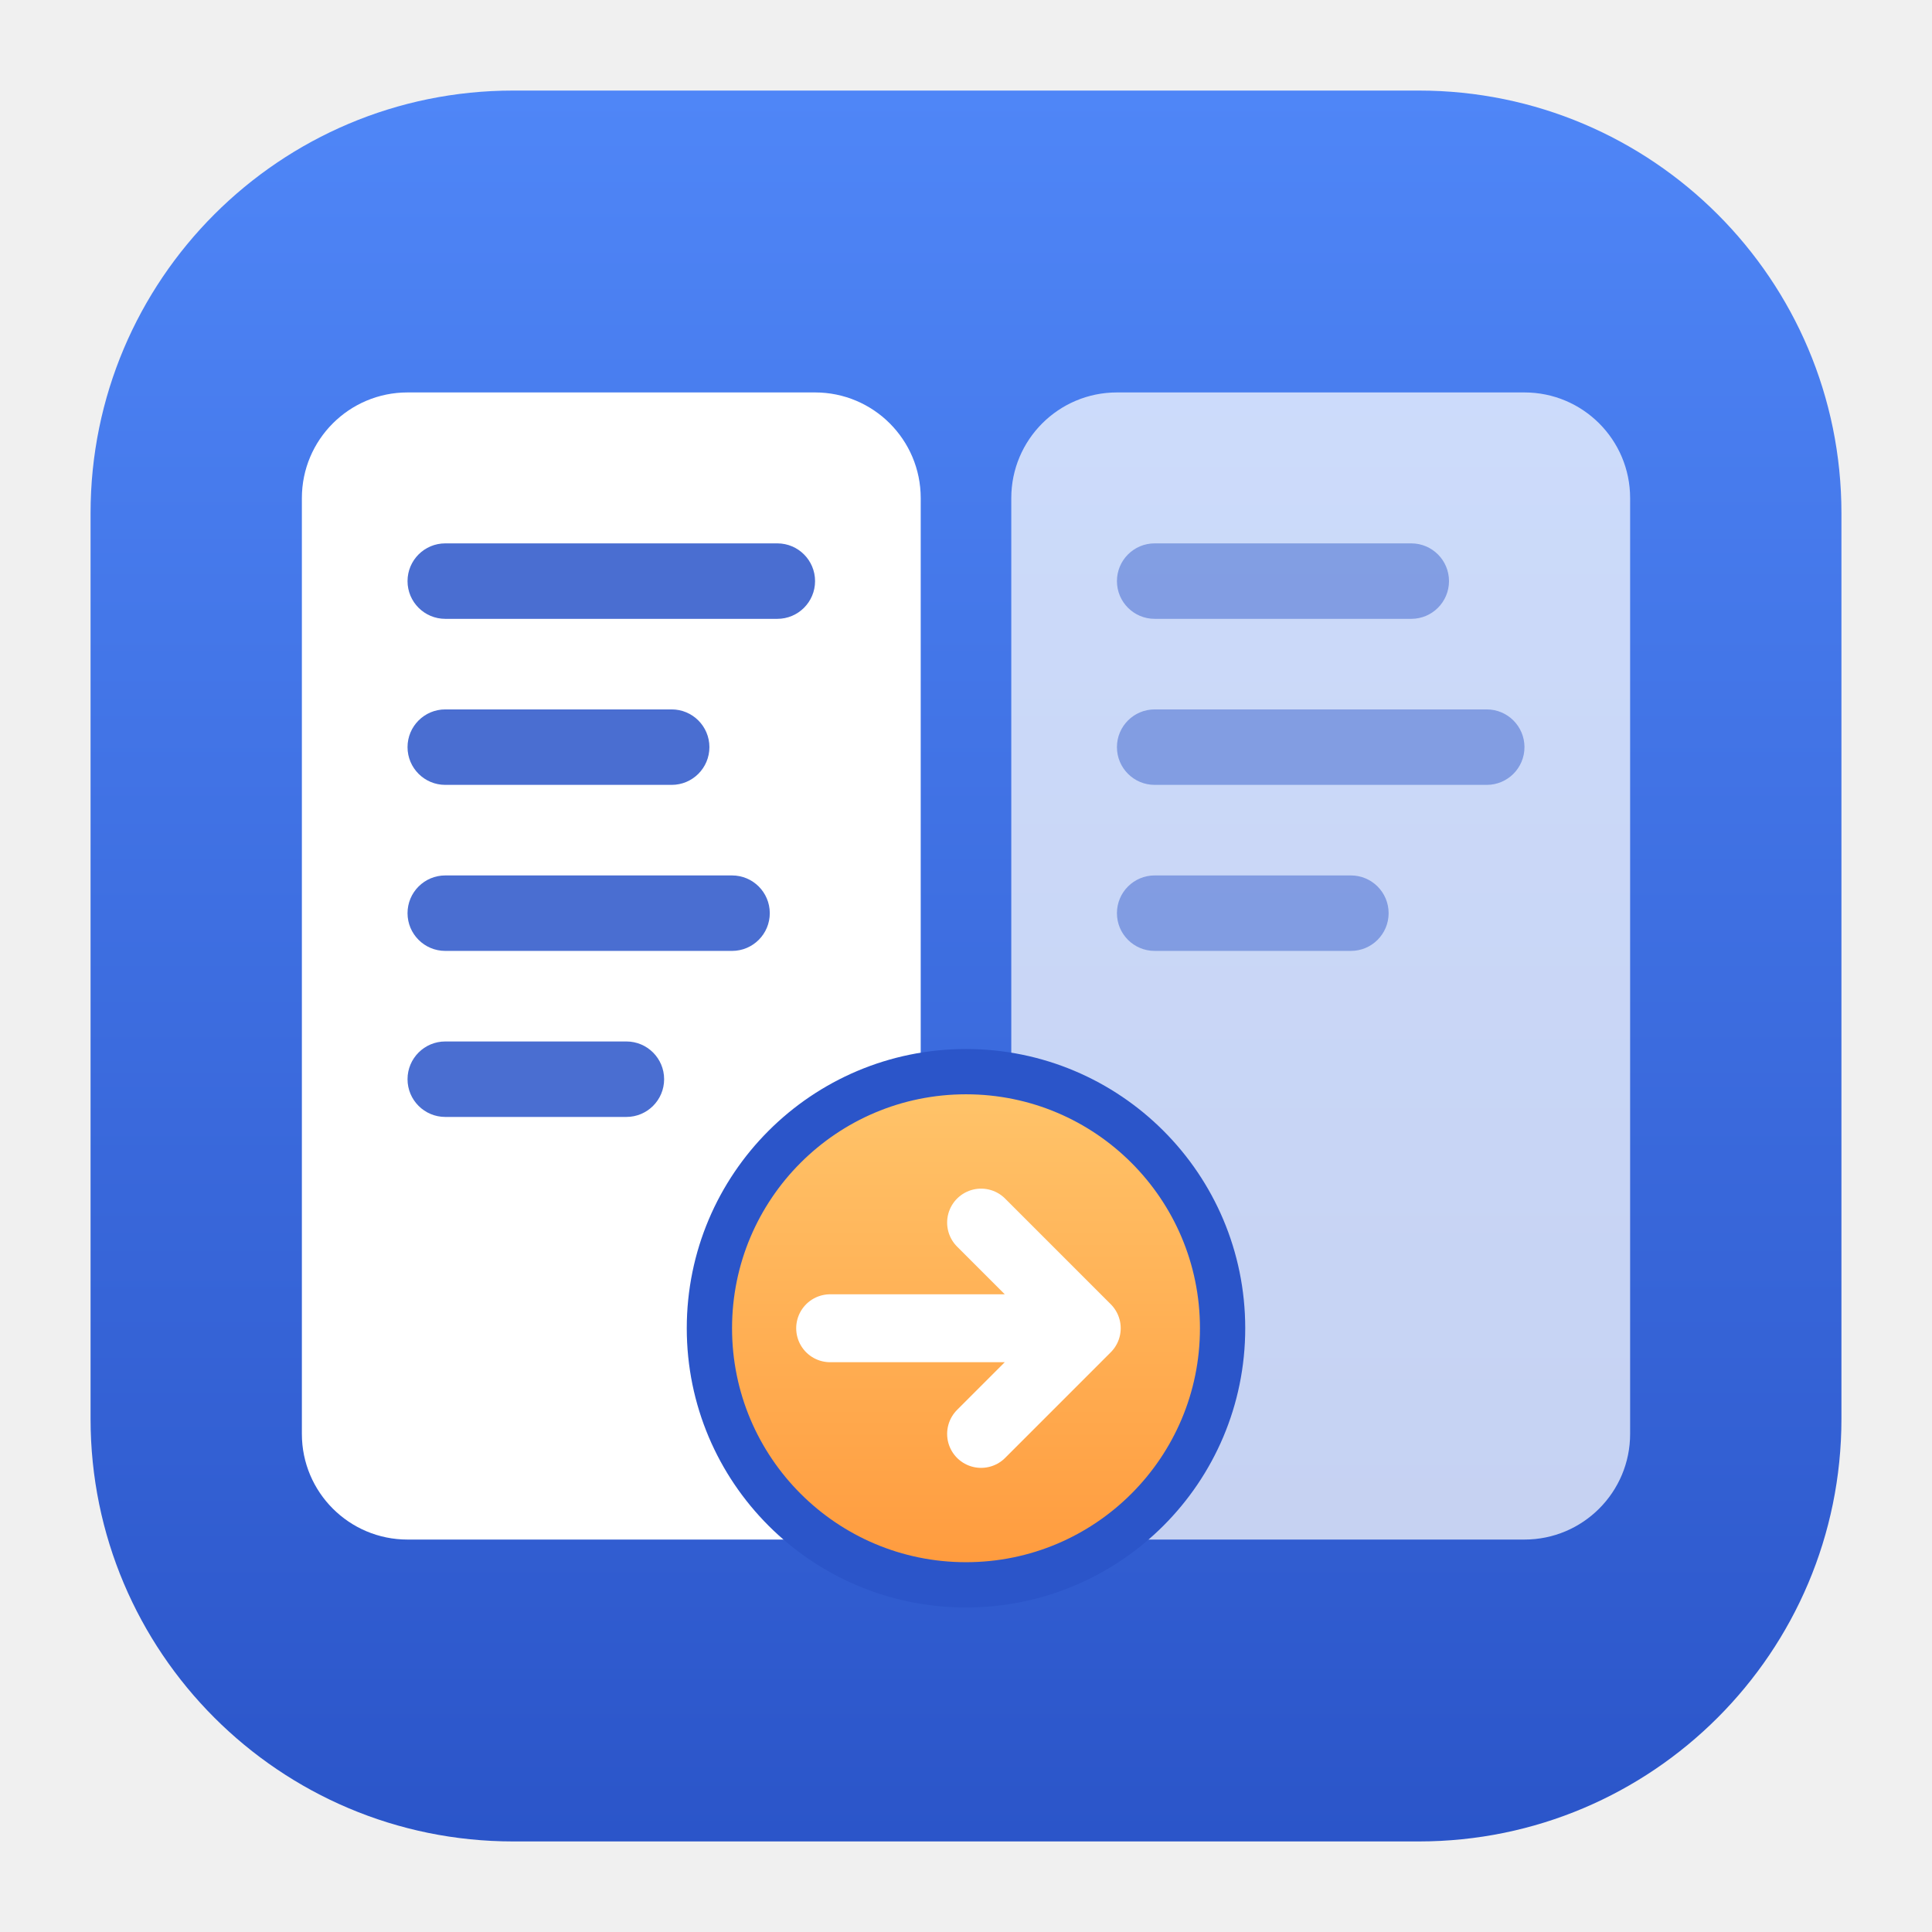
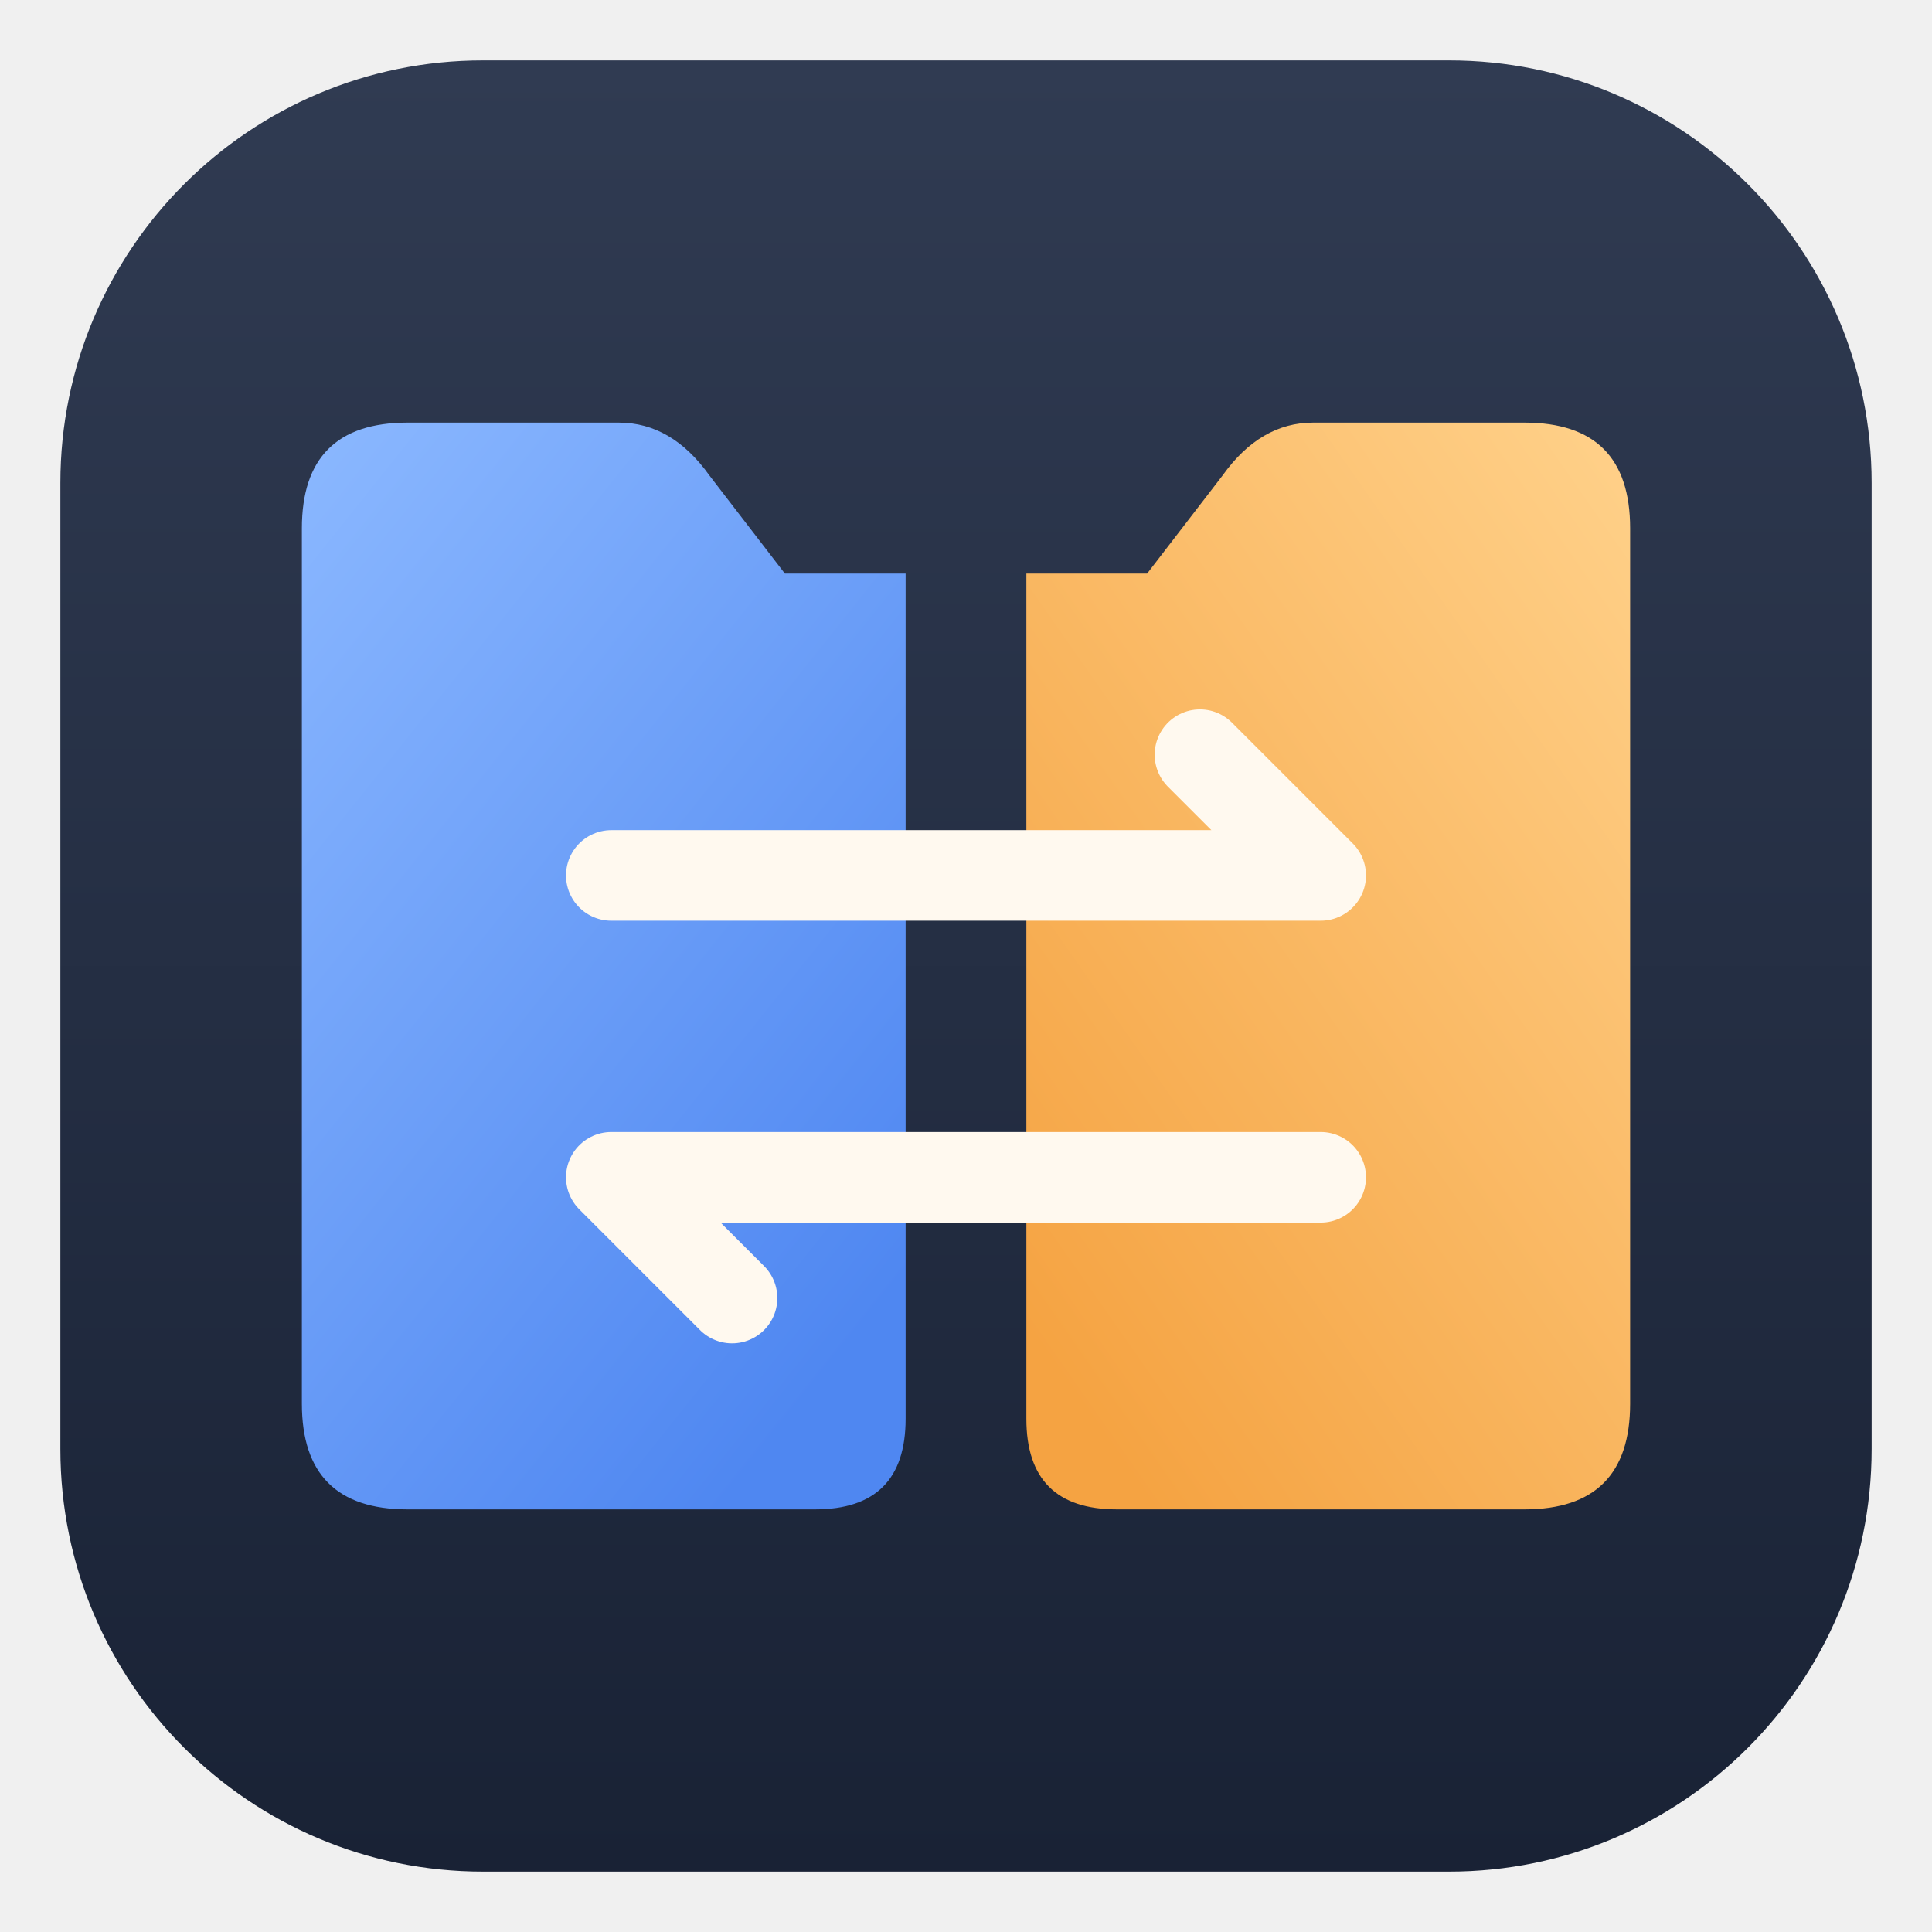
<svg xmlns="http://www.w3.org/2000/svg" width="256" height="256" viewBox="0 0 256 256">
  <defs>
-     <linearGradient id="bg" x1="0" y1="0" x2="0" y2="1">
-       <stop offset="0" stop-color="#4f86f7" />
-       <stop offset="1" stop-color="#2b55c9" />
+     <linearGradient id="tile" x1="0" y1="0" x2="0" y2="1">
+       <stop stop-color="#303b52" />
+       <stop offset="1" stop-color="#192235" />
    </linearGradient>
-     <linearGradient id="arrow" x1="0" y1="0" x2="0" y2="1">
-       <stop offset="0" stop-color="#ffc56b" />
-       <stop offset="1" stop-color="#ff9a3d" />
+     <linearGradient id="blue" x1="0" y1="0" x2="0.7" y2="1">
+       <stop stop-color="#8bb8ff" />
+       <stop offset="1" stop-color="#4f87f1" />
+     </linearGradient>
+     <linearGradient id="amber" x1="1" y1="0" x2="0.2" y2="1">
+       <stop stop-color="#ffd18a" />
+       <stop offset="1" stop-color="#f5a342" />
    </linearGradient>
  </defs>
-   <rect x="12" y="12" width="232" height="232" rx="56" fill="url(#bg)" />
-   <rect x="40" y="52" width="82" height="152" rx="14" fill="#ffffff" />
-   <rect x="134" y="52" width="82" height="152" rx="14" fill="#ffffff" fill-opacity="0.72" />
-   <g fill="#2b55c9" fill-opacity="0.85">
-     <rect x="54" y="72" width="54" height="10" rx="5" />
-     <rect x="54" y="94" width="40" height="10" rx="5" />
-     <rect x="54" y="116" width="48" height="10" rx="5" />
-     <rect x="54" y="138" width="34" height="10" rx="5" />
+   <rect x="8" y="8" width="240" height="240" rx="56" fill="url(#tile)" />
+   <path d="M54 56H82Q89 56 94 63L104 76H120V188Q120 200 108 200H54Q40 200 40 186V70Q40 56 54 56Z" fill="url(#blue)" />
+   <path d="M202 56H174Q167 56 162 63L152 76H136V188Q136 200 148 200H202Q216 200 216 186V70Q216 56 202 56Z" fill="url(#amber)" />
+   <g fill="none" stroke="#fff9ef" stroke-width="12" stroke-linecap="round" stroke-linejoin="round">
+     <path d="M81 116H175L159 100" />
+     <path d="M175 156H81L97 172" />
  </g>
-   <g fill="#2b55c9" fill-opacity="0.45">
-     <rect x="148" y="72" width="44" height="10" rx="5" />
-     <rect x="148" y="94" width="54" height="10" rx="5" />
-     <rect x="148" y="116" width="36" height="10" rx="5" />
-   </g>
-   <circle cx="128" cy="176" r="34" fill="url(#arrow)" stroke="#2b55c9" stroke-width="6" />
-   <path d="M110 176 H142 M130 162 L144 176 L130 190" fill="none" stroke="#ffffff" stroke-width="9" stroke-linecap="round" stroke-linejoin="round" />
</svg>
